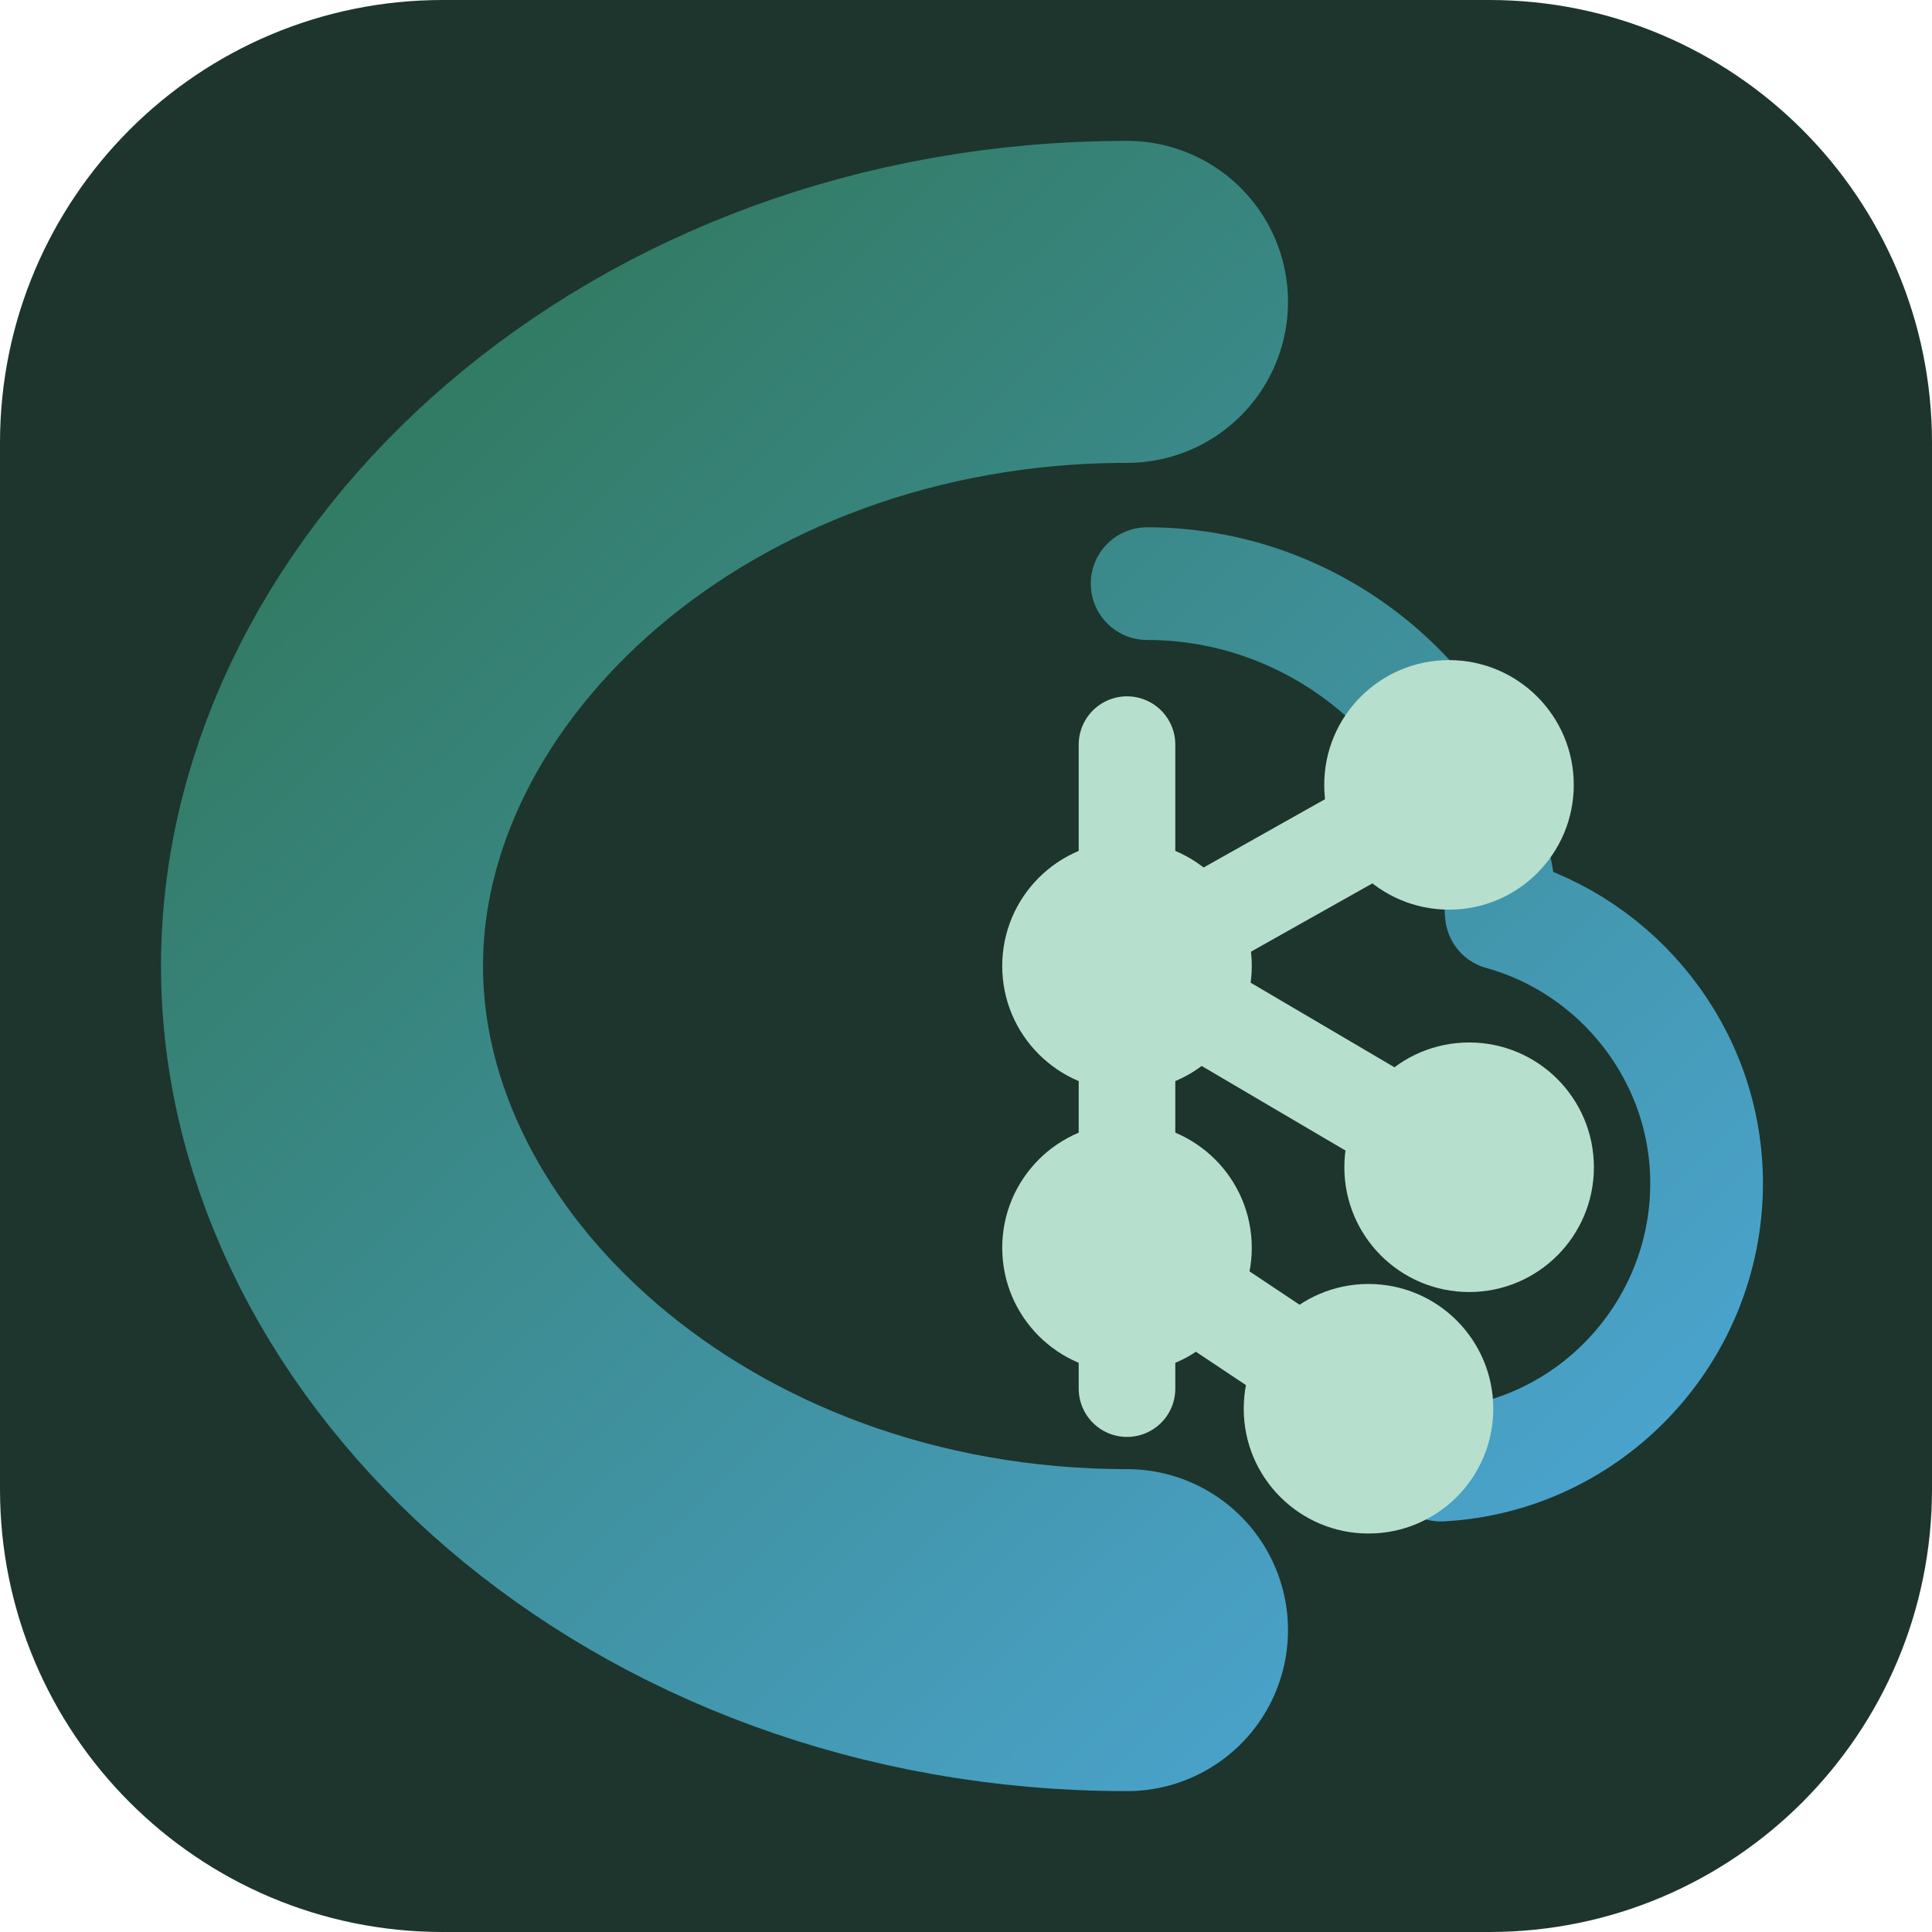
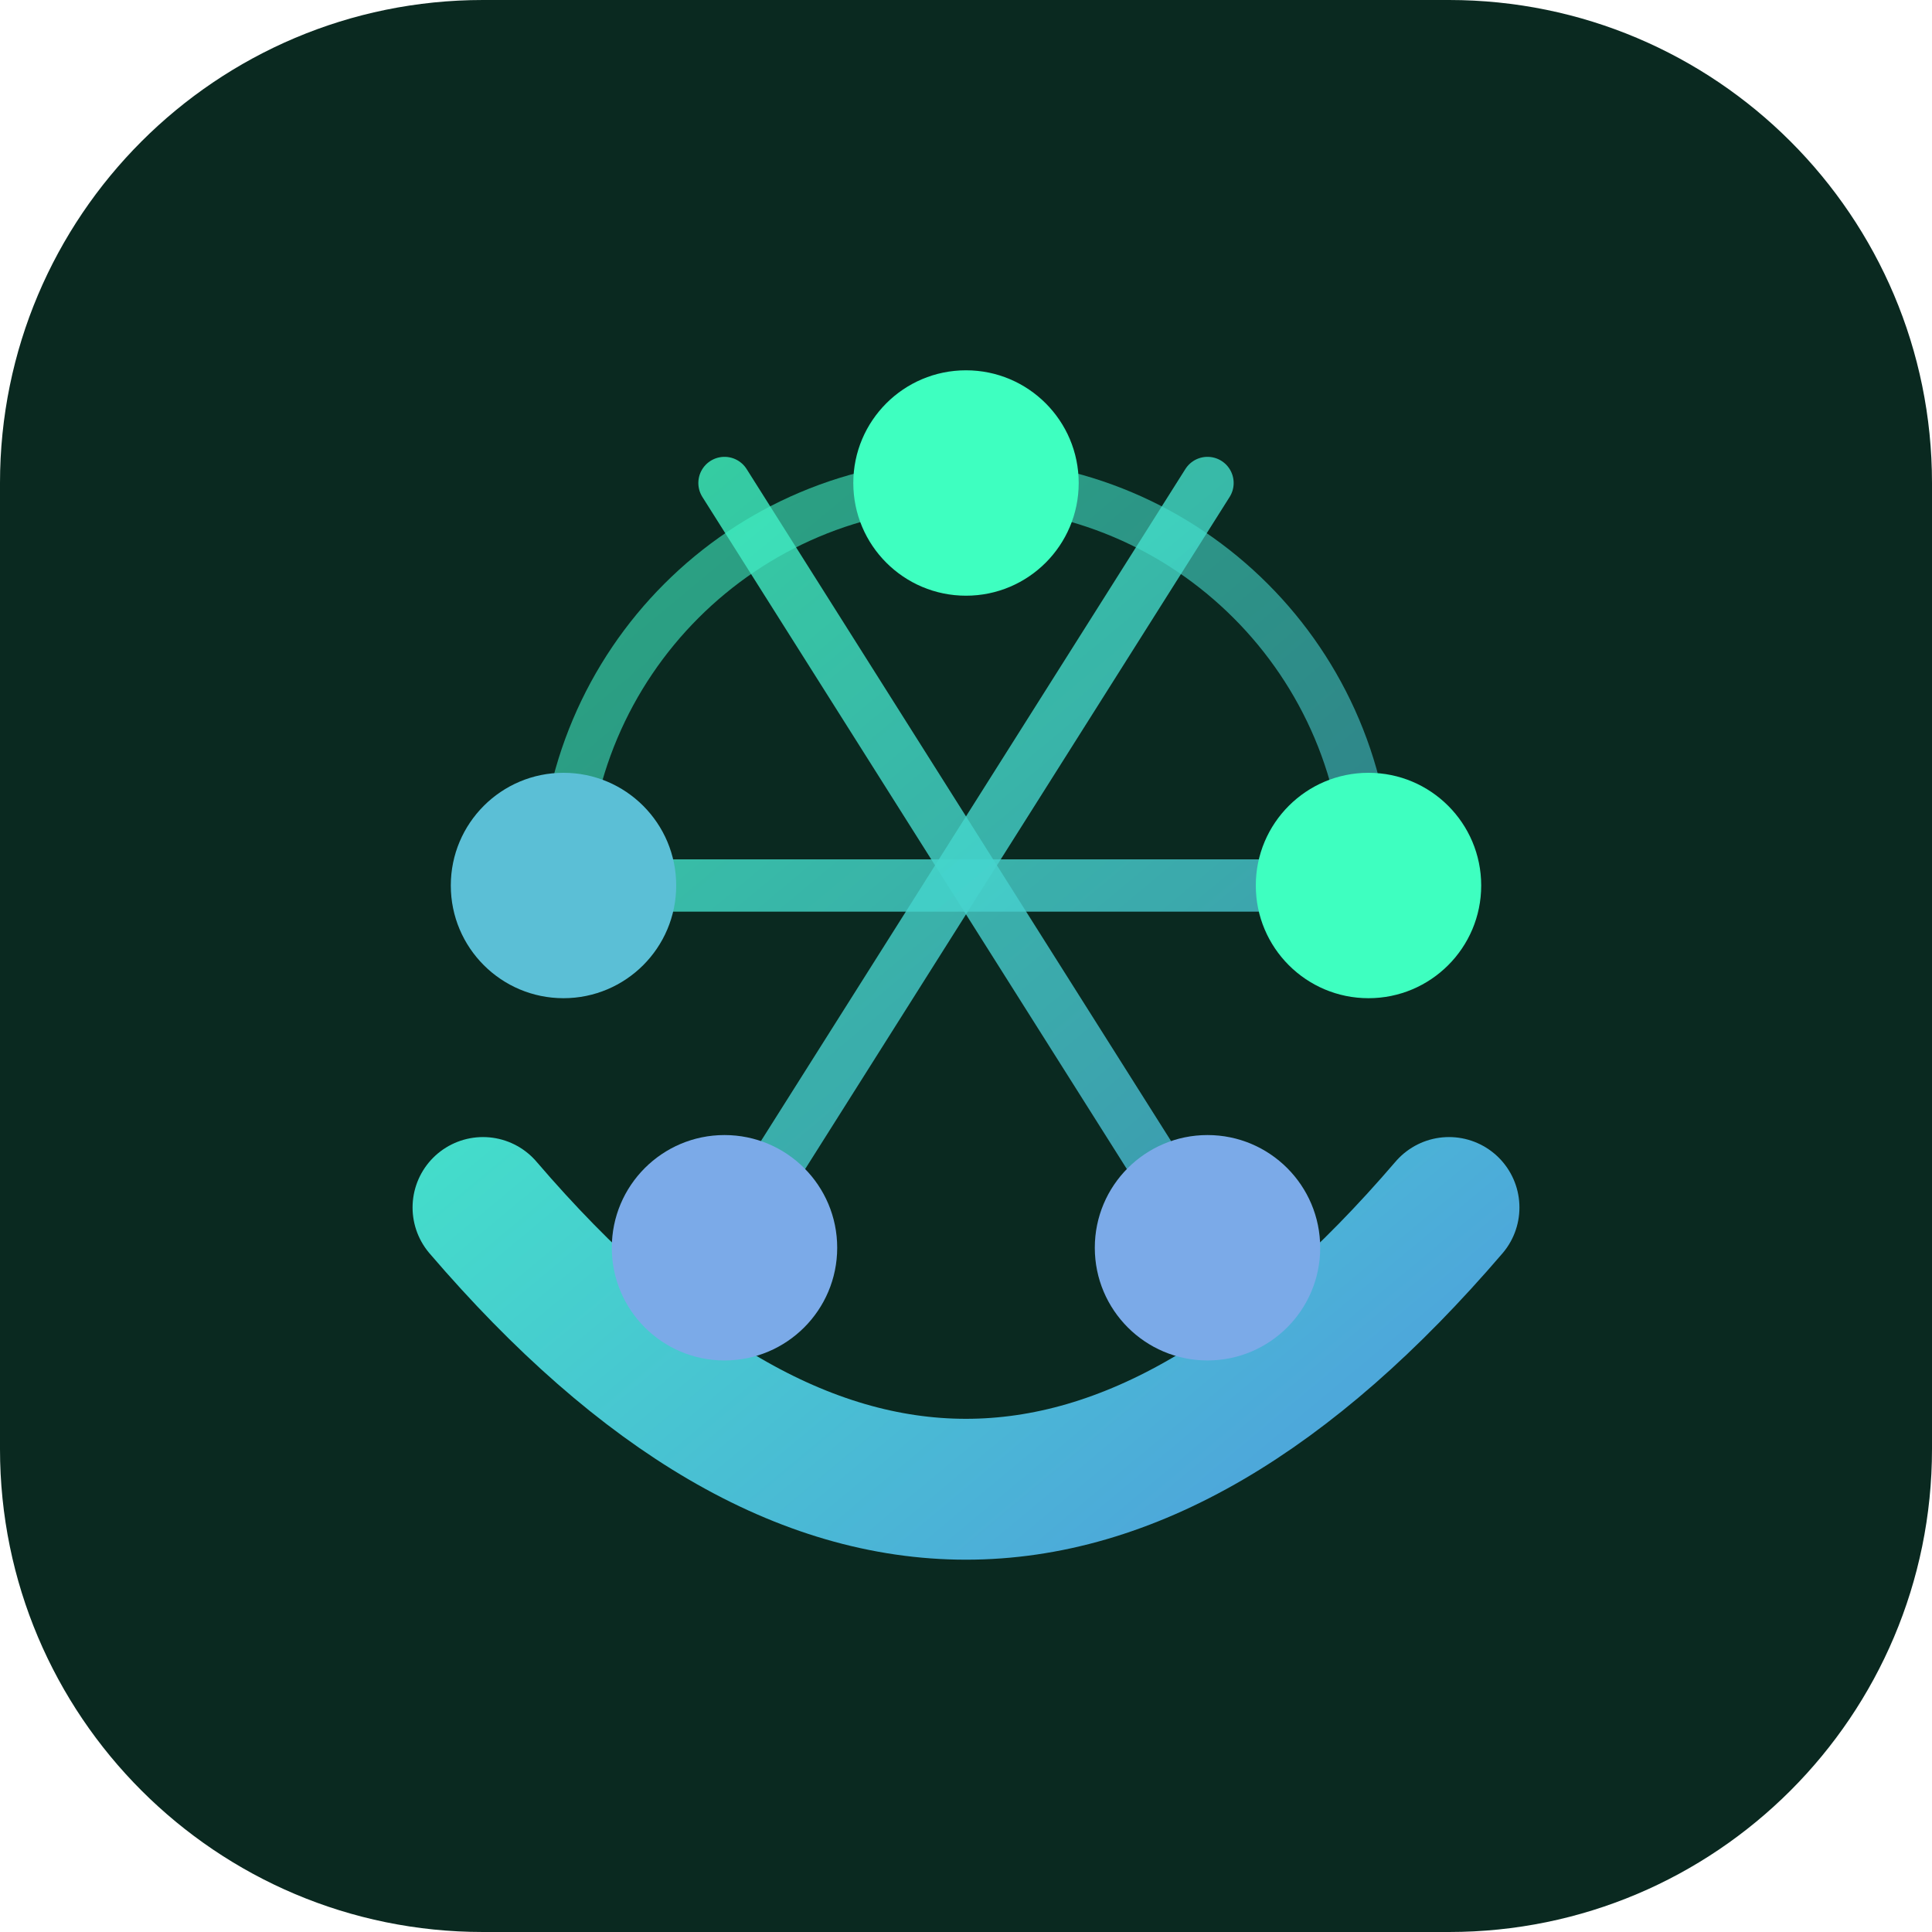
<svg xmlns="http://www.w3.org/2000/svg" viewBox="0 0 192 192" fill="none">
-   <rect width="192" height="192" rx="44" fill="#1D352D" />
+   <rect width="192" height="192" rx="48" fill="#0A2920" />
  <defs>
-     <linearGradient id="cognia-pwa-192" x1="32" y1="24" x2="168" y2="168" gradientUnits="userSpaceOnUse">
-       <stop stop-color="#2F7657" />
+     <linearGradient id="net-g" x1="56" y1="40" x2="136" y2="136" gradientUnits="userSpaceOnUse">
+       <stop stop-color="#3EFFC0" />
      <stop offset="1" stop-color="#4DA8DA" />
    </linearGradient>
  </defs>
-   <path d="M112 30C66.4 30 32 62 32 96s34.4 66 80 66" fill="none" stroke="url(#cognia-pwa-192)" stroke-width="32" stroke-linecap="round" />
-   <path d="M114 58c18.4 0 34 14.4 35.2 32.8 11.6 3.2 20.4 14 20.4 26.8 0 14.8-11.6 27.2-26.4 28" fill="none" stroke="url(#cognia-pwa-192)" stroke-width="11.2" stroke-linecap="round" stroke-linejoin="round" />
-   <path d="M112 74v64M112 96l32-18M112 96l34 20M112 124l24 16" fill="none" stroke="#B7DFCD" stroke-width="9.6" stroke-linecap="round" />
-   <circle cx="112" cy="96" r="12.4" fill="#B7DFCD" />
-   <circle cx="144" cy="78" r="12.4" fill="#B7DFCD" />
-   <circle cx="146" cy="116" r="12.4" fill="#B7DFCD" />
-   <circle cx="136" cy="140" r="12.4" fill="#B7DFCD" />
-   <circle cx="112" cy="124" r="12.4" fill="#B7DFCD" />
+   <path d="M48 120 Q96 176 144 120" stroke="url(#net-g)" stroke-width="14" stroke-linecap="round" />
+   <path d="M56 88 A40 40 0 0 1 136 88" stroke="url(#net-g)" stroke-width="4.8" fill="none" opacity="0.6" />
+   <line x1="72" y1="124" x2="120" y2="48" stroke="url(#net-g)" stroke-width="5.2" stroke-linecap="round" opacity="0.8" />
+   <line x1="120" y1="124" x2="72" y2="48" stroke="url(#net-g)" stroke-width="5.2" stroke-linecap="round" opacity="0.8" />
+   <line x1="56" y1="88" x2="136" y2="88" stroke="url(#net-g)" stroke-width="5.2" stroke-linecap="round" opacity="0.8" />
+   <circle cx="96" cy="48" r="11.2" fill="#3EFFC0" />
+   <circle cx="56" cy="88" r="11.2" fill="#5BBFD6" />
+   <circle cx="136" cy="88" r="11.2" fill="#3EFFC0" />
+   <circle cx="72" cy="124" r="11.2" fill="#7BAAE8" />
+   <circle cx="120" cy="124" r="11.2" fill="#7BAAE8" />
</svg>
